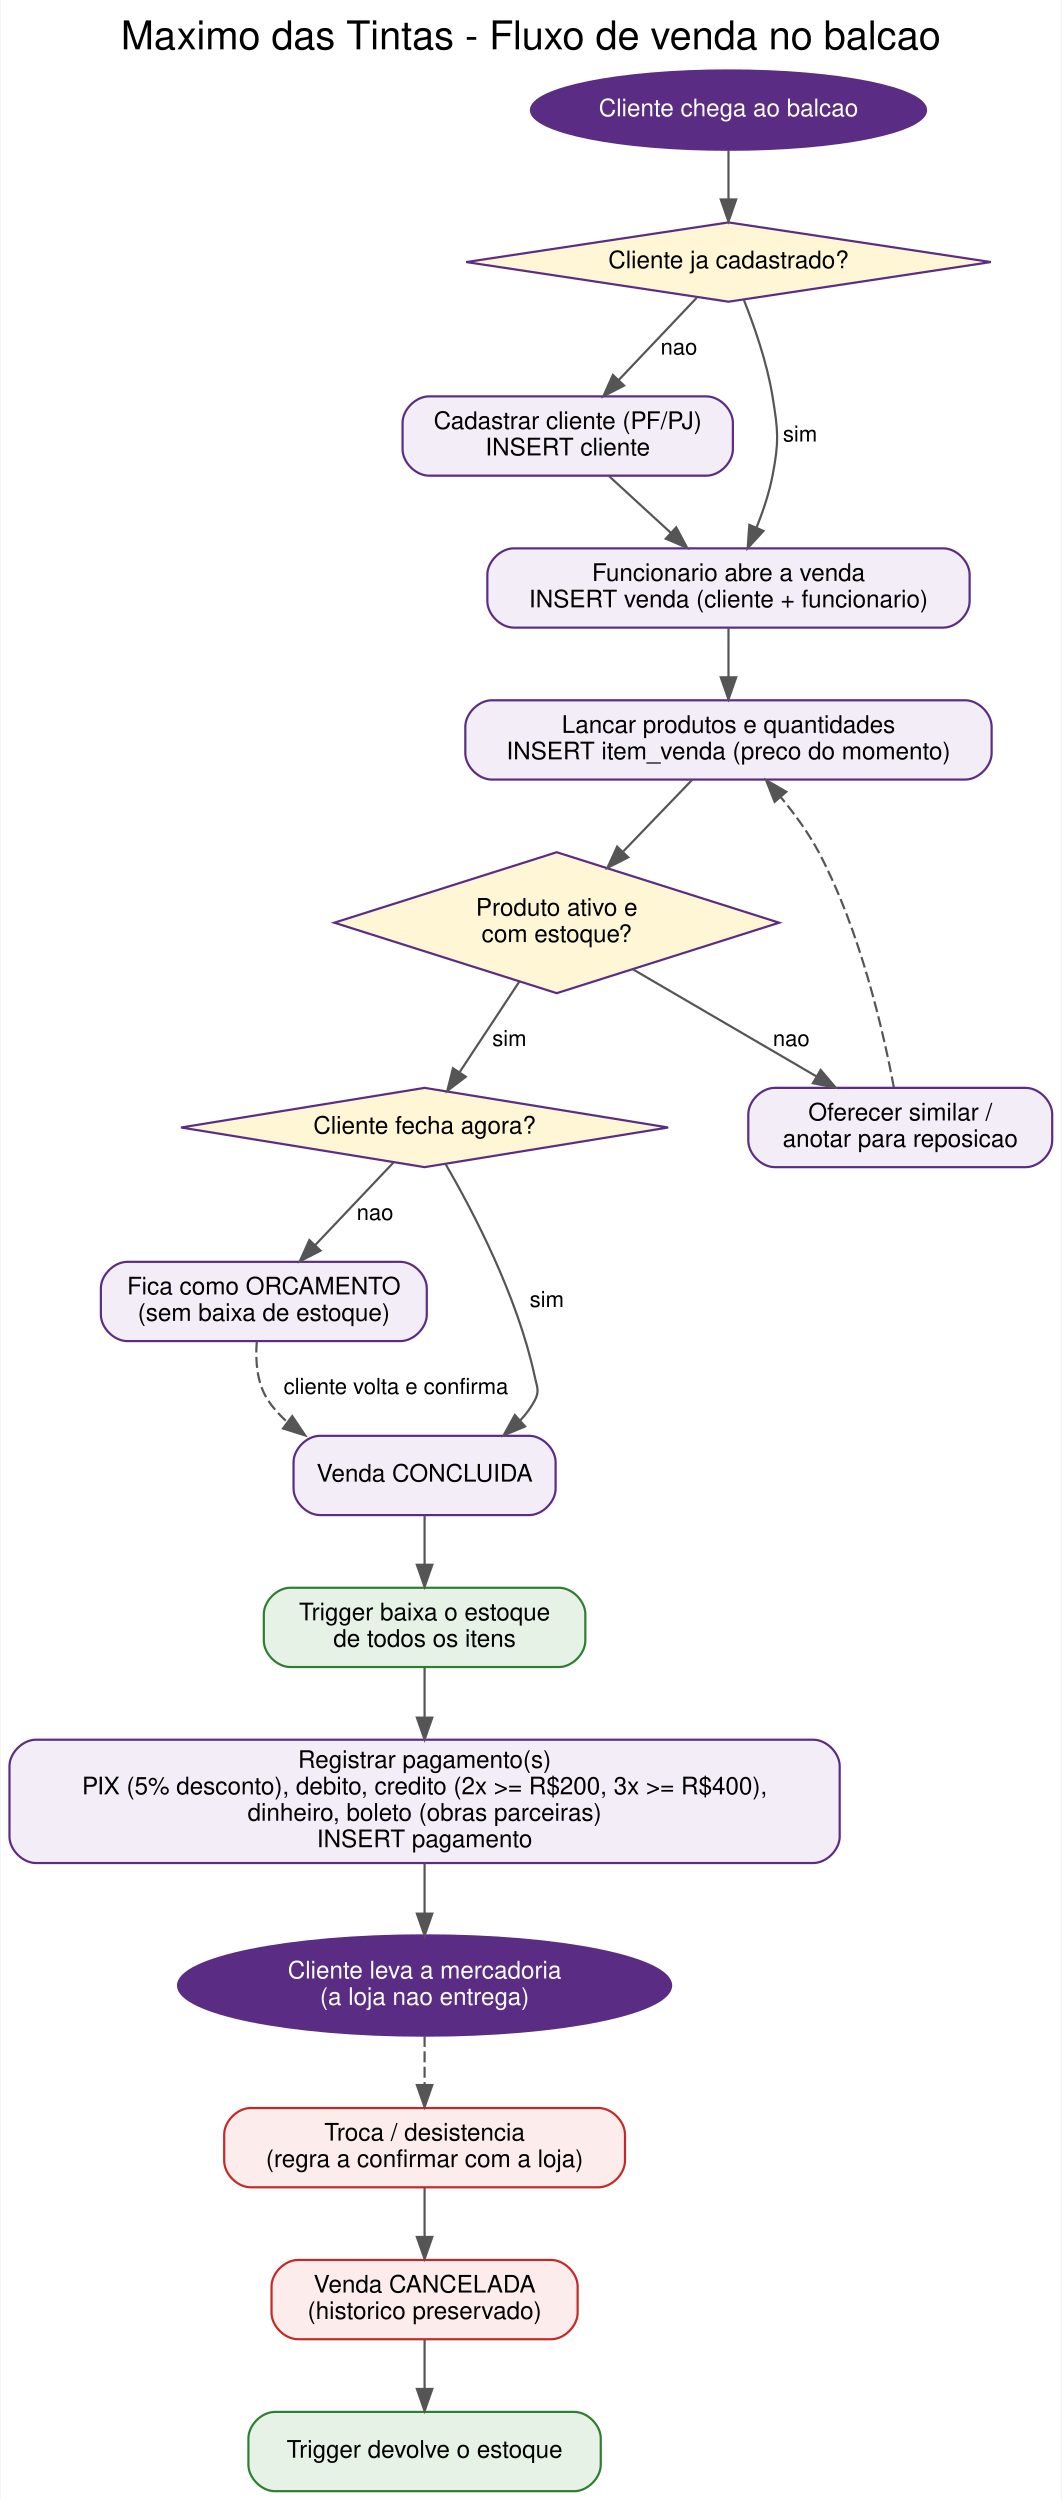
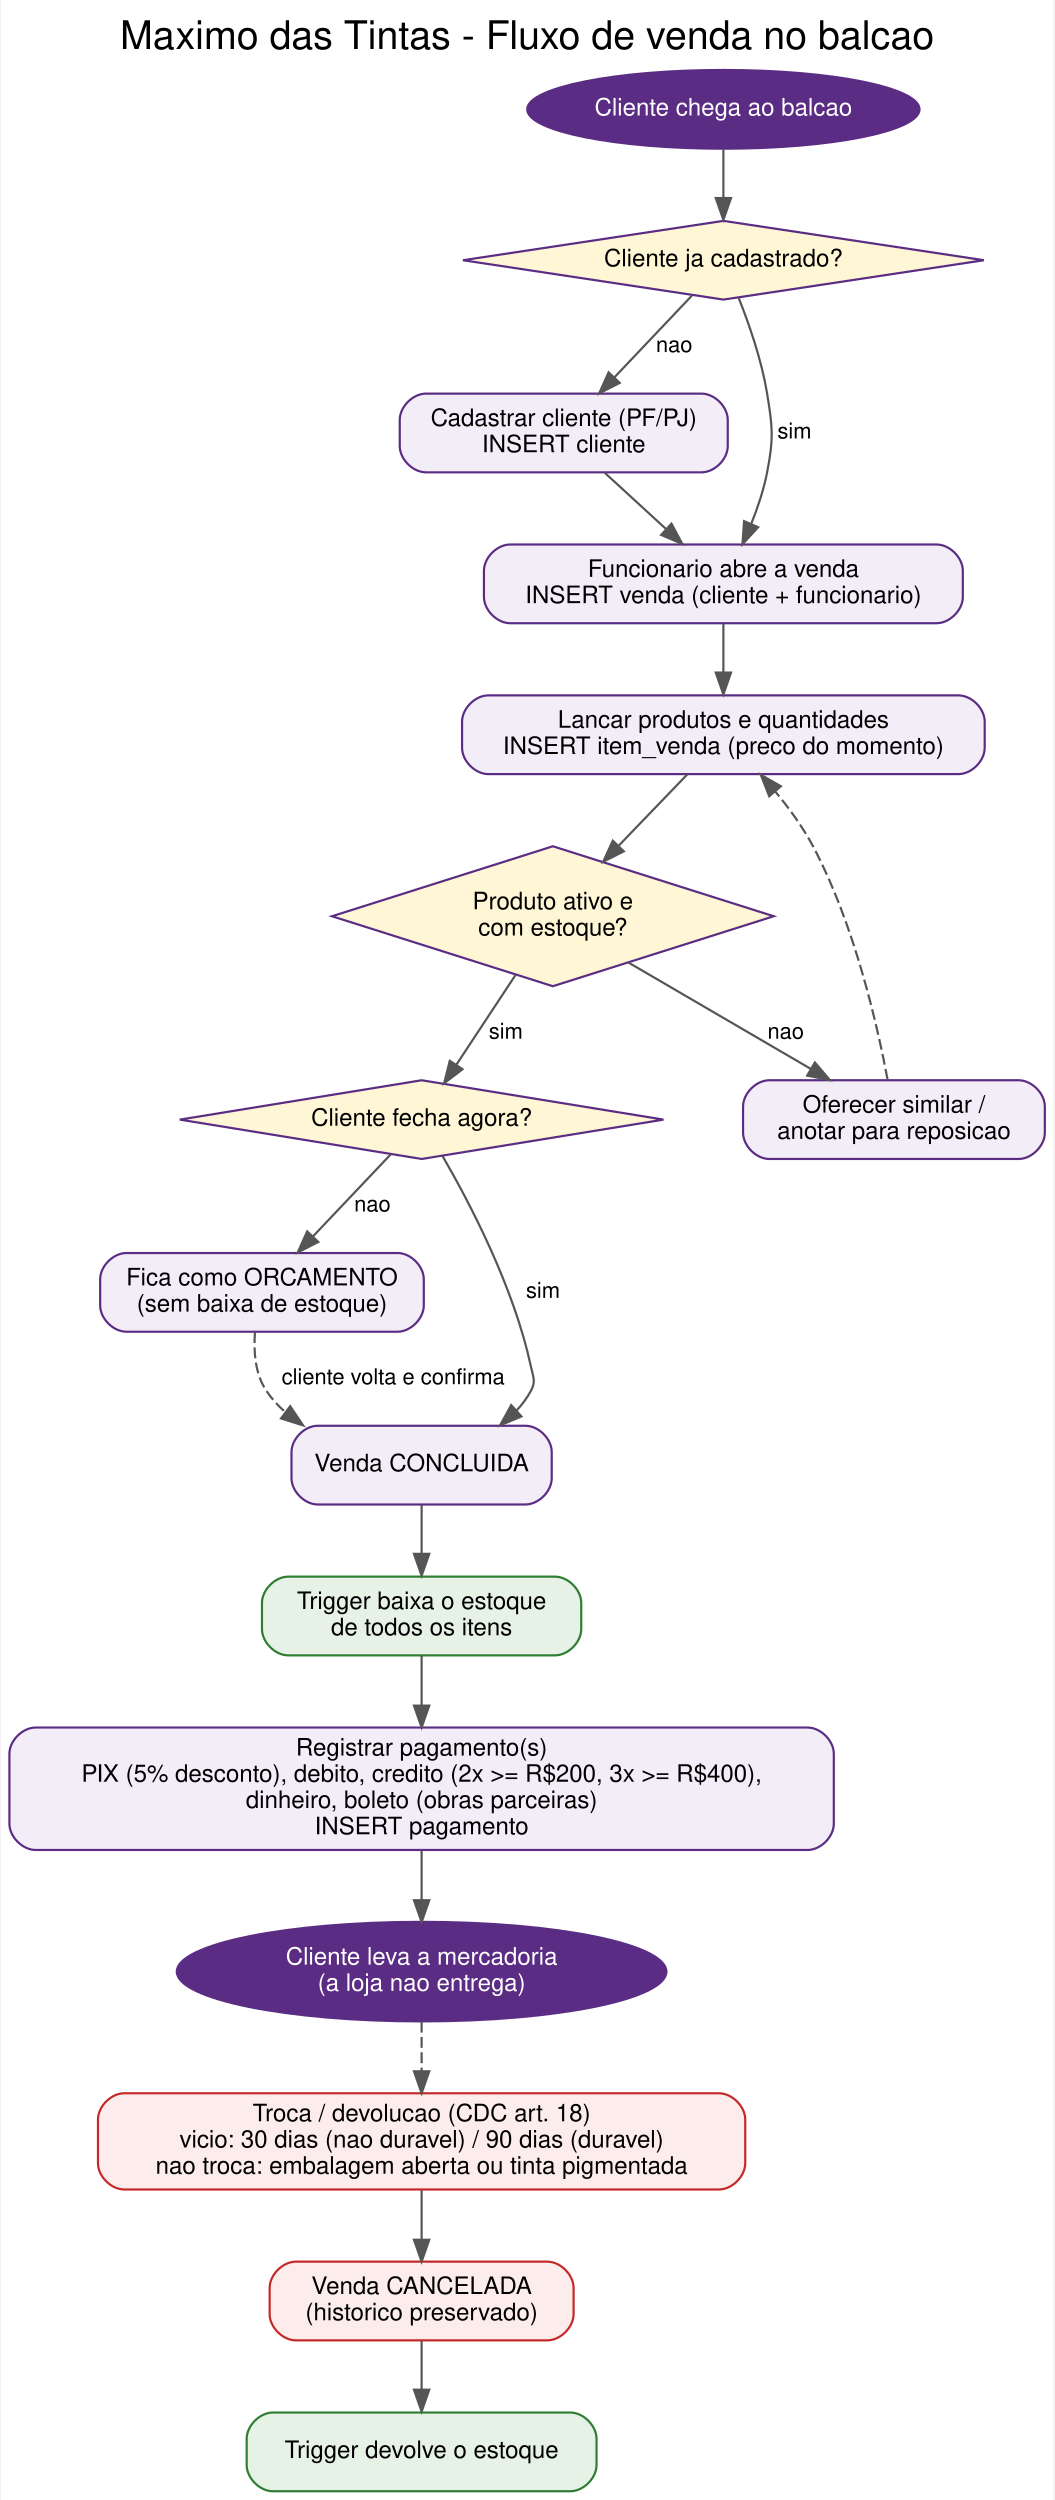
- <svg xmlns="http://www.w3.org/2000/svg" width="482pt" height="1135pt" viewBox="0.00 0.00 481.50 1135.25">
-   <g id="graph0" class="graph" transform="scale(1 1) rotate(0) translate(4 1131.25)">
-     <polygon fill="white" stroke="transparent" points="-4,4 -4,-1131.25 477.5,-1131.25 477.5,4 -4,4" />
-     <text text-anchor="middle" x="236.75" y="-1108.85" font-family="Helvetica,sans-Serif" font-size="18.00">Maximo das Tintas - Fluxo de venda no balcao</text>
+ <svg xmlns="http://www.w3.org/2000/svg" width="482pt" height="1143pt" viewBox="0.00 0.00 481.50 1143.25">
+   <g id="graph0" class="graph" transform="scale(1 1) rotate(0) translate(4 1139.25)">
+     <polygon fill="white" stroke="transparent" points="-4,4 -4,-1139.25 477.5,-1139.25 477.5,4 -4,4" />
+     <text text-anchor="middle" x="236.75" y="-1116.85" font-family="Helvetica,sans-Serif" font-size="18.00">Maximo das Tintas - Fluxo de venda no balcao</text>
    <g id="node1" class="node">
-       <ellipse fill="#5b2c83" stroke="#5b2c83" cx="326.5" cy="-1081.25" rx="89.7" ry="18" />
-       <text text-anchor="middle" x="326.5" y="-1078.45" font-family="Helvetica,sans-Serif" font-size="11.00" fill="white">Cliente chega ao balcao</text>
+       <ellipse fill="#5b2c83" stroke="#5b2c83" cx="326.5" cy="-1089.25" rx="89.7" ry="18" />
+       <text text-anchor="middle" x="326.5" y="-1086.45" font-family="Helvetica,sans-Serif" font-size="11.00" fill="white">Cliente chega ao balcao</text>
    </g>
    <g id="node2" class="node">
-       <polygon fill="#fff6d6" stroke="#5b2c83" points="326.5,-1030.25 207.38,-1012.25 326.5,-994.25 445.62,-1012.25 326.5,-1030.25" />
-       <text text-anchor="middle" x="326.5" y="-1009.45" font-family="Helvetica,sans-Serif" font-size="11.00">Cliente ja cadastrado?</text>
+       <polygon fill="#fff6d6" stroke="#5b2c83" points="326.5,-1038.25 207.38,-1020.25 326.5,-1002.25 445.62,-1020.25 326.5,-1038.25" />
+       <text text-anchor="middle" x="326.5" y="-1017.45" font-family="Helvetica,sans-Serif" font-size="11.00">Cliente ja cadastrado?</text>
    </g>
    <g id="edge1" class="edge">
-       <path fill="none" stroke="#555555" d="M326.5,-1063C326.5,-1056.25 326.5,-1048.35 326.5,-1040.85" />
-       <polygon fill="#555555" stroke="#555555" points="330,-1040.68 326.5,-1030.68 323,-1040.68 330,-1040.68" />
+       <path fill="none" stroke="#555555" d="M326.5,-1071C326.5,-1064.25 326.5,-1056.35 326.5,-1048.85" />
+       <polygon fill="#555555" stroke="#555555" points="330,-1048.68 326.5,-1038.68 323,-1048.68 330,-1048.68" />
    </g>
    <g id="node3" class="node">
-       <path fill="#f3edf8" stroke="#5b2c83" d="M316.5,-951.25C316.5,-951.25 190.5,-951.25 190.5,-951.25 184.5,-951.25 178.5,-945.25 178.5,-939.25 178.5,-939.25 178.5,-927.25 178.5,-927.25 178.5,-921.25 184.5,-915.25 190.5,-915.25 190.5,-915.25 316.5,-915.25 316.5,-915.25 322.5,-915.25 328.5,-921.25 328.5,-927.25 328.5,-927.25 328.5,-939.25 328.5,-939.25 328.5,-945.25 322.5,-951.25 316.5,-951.25" />
-       <text text-anchor="middle" x="253.5" y="-936.45" font-family="Helvetica,sans-Serif" font-size="11.00">Cadastrar cliente (PF/PJ)</text>
-       <text text-anchor="middle" x="253.5" y="-924.45" font-family="Helvetica,sans-Serif" font-size="11.00">INSERT cliente</text>
+       <path fill="#f3edf8" stroke="#5b2c83" d="M316.5,-959.25C316.5,-959.25 190.5,-959.25 190.5,-959.25 184.5,-959.25 178.5,-953.25 178.5,-947.25 178.5,-947.25 178.5,-935.25 178.5,-935.25 178.5,-929.25 184.5,-923.25 190.5,-923.25 190.5,-923.25 316.5,-923.25 316.5,-923.25 322.5,-923.25 328.5,-929.25 328.5,-935.25 328.5,-935.25 328.5,-947.25 328.5,-947.25 328.5,-953.25 322.5,-959.25 316.5,-959.25" />
+       <text text-anchor="middle" x="253.5" y="-944.45" font-family="Helvetica,sans-Serif" font-size="11.00">Cadastrar cliente (PF/PJ)</text>
+       <text text-anchor="middle" x="253.5" y="-932.45" font-family="Helvetica,sans-Serif" font-size="11.00">INSERT cliente</text>
    </g>
    <g id="edge3" class="edge">
-       <path fill="none" stroke="#555555" d="M312.08,-996.04C301.96,-985.37 288.22,-970.88 276.59,-958.61" />
-       <polygon fill="#555555" stroke="#555555" points="279.09,-956.16 269.67,-951.31 274.01,-960.98 279.09,-956.16" />
-       <text text-anchor="middle" x="304" y="-970.25" font-family="Helvetica,sans-Serif" font-size="10.00">nao</text>
+       <path fill="none" stroke="#555555" d="M312.08,-1004.04C301.96,-993.37 288.22,-978.88 276.59,-966.61" />
+       <polygon fill="#555555" stroke="#555555" points="279.09,-964.16 269.67,-959.31 274.01,-968.98 279.09,-964.16" />
+       <text text-anchor="middle" x="304" y="-978.25" font-family="Helvetica,sans-Serif" font-size="10.00">nao</text>
    </g>
    <g id="node4" class="node">
-       <path fill="#f3edf8" stroke="#5b2c83" d="M424,-882.25C424,-882.25 229,-882.25 229,-882.25 223,-882.25 217,-876.25 217,-870.25 217,-870.25 217,-858.25 217,-858.25 217,-852.25 223,-846.25 229,-846.25 229,-846.25 424,-846.25 424,-846.25 430,-846.25 436,-852.25 436,-858.25 436,-858.25 436,-870.25 436,-870.25 436,-876.25 430,-882.25 424,-882.25" />
-       <text text-anchor="middle" x="326.5" y="-867.45" font-family="Helvetica,sans-Serif" font-size="11.00">Funcionario abre a venda</text>
-       <text text-anchor="middle" x="326.5" y="-855.45" font-family="Helvetica,sans-Serif" font-size="11.00">INSERT venda (cliente + funcionario)</text>
+       <path fill="#f3edf8" stroke="#5b2c83" d="M424,-890.25C424,-890.25 229,-890.25 229,-890.25 223,-890.25 217,-884.25 217,-878.25 217,-878.25 217,-866.25 217,-866.25 217,-860.25 223,-854.25 229,-854.25 229,-854.25 424,-854.25 424,-854.25 430,-854.25 436,-860.25 436,-866.25 436,-866.25 436,-878.25 436,-878.25 436,-884.25 430,-890.25 424,-890.25" />
+       <text text-anchor="middle" x="326.5" y="-875.45" font-family="Helvetica,sans-Serif" font-size="11.00">Funcionario abre a venda</text>
+       <text text-anchor="middle" x="326.5" y="-863.45" font-family="Helvetica,sans-Serif" font-size="11.00">INSERT venda (cliente + funcionario)</text>
    </g>
    <g id="edge2" class="edge">
-       <path fill="none" stroke="#555555" d="M333.48,-995.06C338.2,-983.19 344.02,-966.54 346.5,-951.25 349.06,-935.46 349.53,-930.97 346.5,-915.25 344.98,-907.34 342.21,-899.08 339.21,-891.62" />
-       <polygon fill="#555555" stroke="#555555" points="342.39,-890.15 335.22,-882.35 335.96,-892.92 342.39,-890.15" />
-       <text text-anchor="middle" x="359" y="-930.75" font-family="Helvetica,sans-Serif" font-size="10.00">sim</text>
+       <path fill="none" stroke="#555555" d="M333.48,-1003.06C338.2,-991.19 344.02,-974.54 346.5,-959.25 349.06,-943.46 349.53,-938.97 346.5,-923.25 344.98,-915.34 342.21,-907.08 339.21,-899.62" />
+       <polygon fill="#555555" stroke="#555555" points="342.39,-898.15 335.22,-890.35 335.96,-900.92 342.39,-898.15" />
+       <text text-anchor="middle" x="359" y="-938.75" font-family="Helvetica,sans-Serif" font-size="10.00">sim</text>
    </g>
    <g id="edge4" class="edge">
-       <path fill="none" stroke="#555555" d="M272.3,-915C280.81,-907.19 291.03,-897.81 300.28,-889.32" />
-       <polygon fill="#555555" stroke="#555555" points="302.76,-891.79 307.76,-882.45 298.03,-886.63 302.76,-891.79" />
+       <path fill="none" stroke="#555555" d="M272.3,-923C280.81,-915.19 291.03,-905.81 300.28,-897.32" />
+       <polygon fill="#555555" stroke="#555555" points="302.76,-899.79 307.76,-890.45 298.03,-894.63 302.76,-899.79" />
    </g>
    <g id="node5" class="node">
-       <path fill="#f3edf8" stroke="#5b2c83" d="M434,-813.25C434,-813.25 219,-813.25 219,-813.25 213,-813.25 207,-807.25 207,-801.25 207,-801.25 207,-789.25 207,-789.25 207,-783.25 213,-777.25 219,-777.25 219,-777.25 434,-777.25 434,-777.25 440,-777.25 446,-783.25 446,-789.25 446,-789.25 446,-801.25 446,-801.25 446,-807.25 440,-813.25 434,-813.25" />
-       <text text-anchor="middle" x="326.5" y="-798.45" font-family="Helvetica,sans-Serif" font-size="11.00">Lancar produtos e quantidades</text>
-       <text text-anchor="middle" x="326.5" y="-786.45" font-family="Helvetica,sans-Serif" font-size="11.00">INSERT item_venda (preco do momento)</text>
+       <path fill="#f3edf8" stroke="#5b2c83" d="M434,-821.25C434,-821.25 219,-821.25 219,-821.25 213,-821.25 207,-815.25 207,-809.25 207,-809.25 207,-797.25 207,-797.25 207,-791.25 213,-785.25 219,-785.25 219,-785.25 434,-785.25 434,-785.25 440,-785.25 446,-791.25 446,-797.25 446,-797.25 446,-809.25 446,-809.25 446,-815.25 440,-821.25 434,-821.25" />
+       <text text-anchor="middle" x="326.5" y="-806.45" font-family="Helvetica,sans-Serif" font-size="11.00">Lancar produtos e quantidades</text>
+       <text text-anchor="middle" x="326.5" y="-794.45" font-family="Helvetica,sans-Serif" font-size="11.00">INSERT item_venda (preco do momento)</text>
    </g>
    <g id="edge5" class="edge">
-       <path fill="none" stroke="#555555" d="M326.5,-846C326.5,-839.25 326.5,-831.35 326.5,-823.85" />
-       <polygon fill="#555555" stroke="#555555" points="330,-823.68 326.5,-813.68 323,-823.68 330,-823.68" />
+       <path fill="none" stroke="#555555" d="M326.5,-854C326.5,-847.25 326.5,-839.35 326.5,-831.85" />
+       <polygon fill="#555555" stroke="#555555" points="330,-831.68 326.5,-821.68 323,-831.68 330,-831.68" />
    </g>
    <g id="node6" class="node">
-       <polygon fill="#fff6d6" stroke="#5b2c83" points="248.5,-744.25 147.5,-712.25 248.5,-680.25 349.5,-712.25 248.5,-744.25" />
-       <text text-anchor="middle" x="248.5" y="-715.45" font-family="Helvetica,sans-Serif" font-size="11.00">Produto ativo e</text>
-       <text text-anchor="middle" x="248.5" y="-703.45" font-family="Helvetica,sans-Serif" font-size="11.00">com estoque?</text>
+       <polygon fill="#fff6d6" stroke="#5b2c83" points="248.5,-752.25 147.5,-720.25 248.5,-688.25 349.5,-720.25 248.5,-752.25" />
+       <text text-anchor="middle" x="248.5" y="-723.45" font-family="Helvetica,sans-Serif" font-size="11.00">Produto ativo e</text>
+       <text text-anchor="middle" x="248.5" y="-711.45" font-family="Helvetica,sans-Serif" font-size="11.00">com estoque?</text>
    </g>
    <g id="edge6" class="edge">
-       <path fill="none" stroke="#555555" d="M309.96,-777.08C300.87,-767.64 289.33,-755.65 278.7,-744.61" />
-       <polygon fill="#555555" stroke="#555555" points="280.98,-741.94 271.53,-737.17 275.94,-746.8 280.98,-741.94" />
+       <path fill="none" stroke="#555555" d="M309.96,-785.08C300.87,-775.64 289.33,-763.65 278.7,-752.61" />
+       <polygon fill="#555555" stroke="#555555" points="280.98,-749.94 271.53,-745.17 275.94,-754.8 280.98,-749.94" />
    </g>
    <g id="node7" class="node">
-       <path fill="#f3edf8" stroke="#5b2c83" d="M461.5,-637.25C461.5,-637.25 347.5,-637.25 347.5,-637.25 341.5,-637.25 335.5,-631.25 335.5,-625.25 335.5,-625.25 335.5,-613.25 335.5,-613.25 335.5,-607.25 341.5,-601.25 347.5,-601.25 347.5,-601.25 461.5,-601.25 461.5,-601.25 467.5,-601.25 473.5,-607.25 473.5,-613.25 473.5,-613.25 473.5,-625.25 473.5,-625.25 473.5,-631.25 467.5,-637.25 461.5,-637.25" />
-       <text text-anchor="middle" x="404.5" y="-622.45" font-family="Helvetica,sans-Serif" font-size="11.00">Oferecer similar /</text>
-       <text text-anchor="middle" x="404.5" y="-610.45" font-family="Helvetica,sans-Serif" font-size="11.00">anotar para reposicao</text>
+       <path fill="#f3edf8" stroke="#5b2c83" d="M461.5,-645.25C461.5,-645.25 347.5,-645.25 347.5,-645.25 341.5,-645.25 335.5,-639.25 335.5,-633.25 335.5,-633.25 335.5,-621.25 335.5,-621.25 335.5,-615.25 341.5,-609.25 347.5,-609.25 347.5,-609.25 461.5,-609.25 461.5,-609.25 467.5,-609.25 473.5,-615.25 473.5,-621.25 473.5,-621.25 473.5,-633.25 473.5,-633.25 473.5,-639.25 467.5,-645.25 461.5,-645.25" />
+       <text text-anchor="middle" x="404.5" y="-630.45" font-family="Helvetica,sans-Serif" font-size="11.00">Oferecer similar /</text>
+       <text text-anchor="middle" x="404.5" y="-618.45" font-family="Helvetica,sans-Serif" font-size="11.00">anotar para reposicao</text>
    </g>
    <g id="edge8" class="edge">
-       <path fill="none" stroke="#555555" d="M283.12,-691.06C307.85,-676.63 341.11,-657.23 366.57,-642.38" />
-       <polygon fill="#555555" stroke="#555555" points="368.34,-645.4 375.21,-637.34 364.81,-639.35 368.34,-645.4" />
-       <text text-anchor="middle" x="355" y="-656.25" font-family="Helvetica,sans-Serif" font-size="10.00">nao</text>
+       <path fill="none" stroke="#555555" d="M283.12,-699.06C307.85,-684.63 341.11,-665.23 366.57,-650.38" />
+       <polygon fill="#555555" stroke="#555555" points="368.34,-653.4 375.21,-645.34 364.81,-647.35 368.34,-653.4" />
+       <text text-anchor="middle" x="355" y="-664.25" font-family="Helvetica,sans-Serif" font-size="10.00">nao</text>
    </g>
    <g id="node8" class="node">
-       <polygon fill="#fff6d6" stroke="#5b2c83" points="188.5,-637.25 77.89,-619.25 188.5,-601.25 299.11,-619.25 188.5,-637.25" />
-       <text text-anchor="middle" x="188.5" y="-616.45" font-family="Helvetica,sans-Serif" font-size="11.00">Cliente fecha agora?</text>
+       <polygon fill="#fff6d6" stroke="#5b2c83" points="188.5,-645.25 77.89,-627.25 188.5,-609.25 299.11,-627.25 188.5,-645.25" />
+       <text text-anchor="middle" x="188.5" y="-624.45" font-family="Helvetica,sans-Serif" font-size="11.00">Cliente fecha agora?</text>
    </g>
    <g id="edge7" class="edge">
-       <path fill="none" stroke="#555555" d="M231.47,-685.42C222.99,-672.57 212.81,-657.12 204.48,-644.49" />
-       <polygon fill="#555555" stroke="#555555" points="207.22,-642.29 198.8,-635.87 201.38,-646.15 207.22,-642.29" />
-       <text text-anchor="middle" x="227" y="-656.25" font-family="Helvetica,sans-Serif" font-size="10.00">sim</text>
+       <path fill="none" stroke="#555555" d="M231.47,-693.42C222.99,-680.57 212.81,-665.12 204.48,-652.49" />
+       <polygon fill="#555555" stroke="#555555" points="207.22,-650.29 198.8,-643.87 201.38,-654.15 207.22,-650.29" />
+       <text text-anchor="middle" x="227" y="-664.25" font-family="Helvetica,sans-Serif" font-size="10.00">sim</text>
    </g>
    <g id="edge9" class="edge">
-       <path fill="none" stroke="#555555" stroke-dasharray="5,2" d="M401.59,-637.52C396.94,-662.27 386.37,-708.74 367.5,-744.25 362.86,-752.99 356.55,-761.64 350.28,-769.22" />
-       <polygon fill="#555555" stroke="#555555" points="347.46,-767.13 343.57,-776.99 352.76,-771.71 347.46,-767.13" />
+       <path fill="none" stroke="#555555" stroke-dasharray="5,2" d="M401.59,-645.52C396.94,-670.27 386.37,-716.74 367.5,-752.25 362.86,-760.99 356.55,-769.64 350.28,-777.22" />
+       <polygon fill="#555555" stroke="#555555" points="347.46,-775.13 343.57,-784.99 352.76,-779.71 347.46,-775.13" />
    </g>
    <g id="node9" class="node">
-       <path fill="#f3edf8" stroke="#5b2c83" d="M177.5,-558.25C177.5,-558.25 53.5,-558.25 53.5,-558.25 47.5,-558.25 41.5,-552.25 41.5,-546.25 41.5,-546.25 41.5,-534.25 41.5,-534.25 41.5,-528.25 47.5,-522.25 53.5,-522.25 53.5,-522.25 177.5,-522.25 177.5,-522.25 183.5,-522.25 189.5,-528.25 189.5,-534.25 189.5,-534.25 189.5,-546.25 189.5,-546.25 189.5,-552.25 183.5,-558.25 177.5,-558.25" />
-       <text text-anchor="middle" x="115.5" y="-543.45" font-family="Helvetica,sans-Serif" font-size="11.00">Fica como ORCAMENTO</text>
-       <text text-anchor="middle" x="115.5" y="-531.45" font-family="Helvetica,sans-Serif" font-size="11.00">(sem baixa de estoque)</text>
+       <path fill="#f3edf8" stroke="#5b2c83" d="M177.5,-566.25C177.5,-566.25 53.5,-566.25 53.5,-566.25 47.5,-566.25 41.5,-560.25 41.5,-554.25 41.5,-554.25 41.5,-542.25 41.5,-542.25 41.5,-536.25 47.5,-530.25 53.5,-530.25 53.5,-530.25 177.5,-530.25 177.5,-530.25 183.5,-530.25 189.5,-536.25 189.5,-542.25 189.5,-542.25 189.5,-554.25 189.5,-554.25 189.5,-560.25 183.5,-566.25 177.5,-566.25" />
+       <text text-anchor="middle" x="115.5" y="-551.45" font-family="Helvetica,sans-Serif" font-size="11.00">Fica como ORCAMENTO</text>
+       <text text-anchor="middle" x="115.5" y="-539.45" font-family="Helvetica,sans-Serif" font-size="11.00">(sem baixa de estoque)</text>
    </g>
    <g id="edge10" class="edge">
-       <path fill="none" stroke="#555555" d="M174.42,-603.41C164.34,-592.77 150.52,-578.19 138.8,-565.83" />
-       <polygon fill="#555555" stroke="#555555" points="141.25,-563.32 131.83,-558.48 136.17,-568.14 141.25,-563.32" />
-       <text text-anchor="middle" x="166" y="-577.25" font-family="Helvetica,sans-Serif" font-size="10.00">nao</text>
+       <path fill="none" stroke="#555555" d="M174.42,-611.41C164.34,-600.77 150.52,-586.19 138.8,-573.83" />
+       <polygon fill="#555555" stroke="#555555" points="141.25,-571.32 131.83,-566.48 136.17,-576.14 141.25,-571.32" />
+       <text text-anchor="middle" x="166" y="-585.25" font-family="Helvetica,sans-Serif" font-size="10.00">nao</text>
    </g>
    <g id="node10" class="node">
-       <path fill="#f3edf8" stroke="#5b2c83" d="M236,-479.25C236,-479.25 141,-479.25 141,-479.25 135,-479.25 129,-473.25 129,-467.25 129,-467.25 129,-455.25 129,-455.25 129,-449.25 135,-443.25 141,-443.25 141,-443.25 236,-443.25 236,-443.25 242,-443.25 248,-449.25 248,-455.25 248,-455.25 248,-467.25 248,-467.25 248,-473.25 242,-479.25 236,-479.25" />
-       <text text-anchor="middle" x="188.5" y="-458.45" font-family="Helvetica,sans-Serif" font-size="11.00">Venda CONCLUIDA</text>
+       <path fill="#f3edf8" stroke="#5b2c83" d="M236,-487.25C236,-487.25 141,-487.25 141,-487.25 135,-487.25 129,-481.25 129,-475.25 129,-475.25 129,-463.25 129,-463.25 129,-457.25 135,-451.25 141,-451.25 141,-451.25 236,-451.25 236,-451.25 242,-451.25 248,-457.25 248,-463.25 248,-463.25 248,-475.25 248,-475.25 248,-481.25 242,-487.25 236,-487.25" />
+       <text text-anchor="middle" x="188.5" y="-466.45" font-family="Helvetica,sans-Serif" font-size="11.00">Venda CONCLUIDA</text>
    </g>
    <g id="edge11" class="edge">
-       <path fill="none" stroke="#555555" d="M198.02,-602.66C210.22,-581.66 230.73,-542.7 238.5,-506.25 239.52,-501.47 240.82,-499.56 238.5,-495.25 236.72,-491.95 234.45,-488.91 231.85,-486.15" />
-       <polygon fill="#555555" stroke="#555555" points="234.15,-483.5 224.37,-479.43 229.47,-488.71 234.15,-483.5" />
-       <text text-anchor="middle" x="244" y="-537.75" font-family="Helvetica,sans-Serif" font-size="10.00">sim</text>
+       <path fill="none" stroke="#555555" d="M198.02,-610.66C210.22,-589.66 230.73,-550.7 238.5,-514.25 239.52,-509.47 240.82,-507.56 238.5,-503.25 236.72,-499.95 234.45,-496.91 231.85,-494.15" />
+       <polygon fill="#555555" stroke="#555555" points="234.15,-491.5 224.37,-487.43 229.47,-496.71 234.15,-491.5" />
+       <text text-anchor="middle" x="244" y="-545.75" font-family="Helvetica,sans-Serif" font-size="10.00">sim</text>
    </g>
    <g id="edge12" class="edge">
-       <path fill="none" stroke="#555555" stroke-dasharray="5,2" d="M112.3,-522.08C111.61,-513.36 112.31,-503 117.5,-495.25 119.93,-491.63 122.86,-488.4 126.13,-485.52" />
-       <polygon fill="#555555" stroke="#555555" points="128.4,-488.2 134.31,-479.41 124.21,-482.59 128.4,-488.2" />
-       <text text-anchor="middle" x="175.5" y="-498.25" font-family="Helvetica,sans-Serif" font-size="10.00">cliente volta e confirma</text>
+       <path fill="none" stroke="#555555" stroke-dasharray="5,2" d="M112.3,-530.08C111.61,-521.36 112.31,-511 117.5,-503.25 119.93,-499.63 122.86,-496.4 126.13,-493.52" />
+       <polygon fill="#555555" stroke="#555555" points="128.4,-496.2 134.31,-487.41 124.21,-490.59 128.4,-496.2" />
+       <text text-anchor="middle" x="175.5" y="-506.25" font-family="Helvetica,sans-Serif" font-size="10.00">cliente volta e confirma</text>
    </g>
    <g id="node11" class="node">
-       <path fill="#e6f2e6" stroke="#2e7d32" d="M249.5,-410.25C249.5,-410.25 127.5,-410.25 127.5,-410.25 121.5,-410.25 115.5,-404.25 115.5,-398.25 115.5,-398.25 115.5,-386.25 115.5,-386.25 115.5,-380.25 121.5,-374.25 127.5,-374.25 127.5,-374.25 249.5,-374.25 249.5,-374.25 255.5,-374.25 261.5,-380.25 261.5,-386.25 261.5,-386.25 261.5,-398.25 261.5,-398.25 261.5,-404.25 255.5,-410.25 249.5,-410.25" />
-       <text text-anchor="middle" x="188.5" y="-395.45" font-family="Helvetica,sans-Serif" font-size="11.00">Trigger baixa o estoque</text>
-       <text text-anchor="middle" x="188.5" y="-383.45" font-family="Helvetica,sans-Serif" font-size="11.00">de todos os itens</text>
+       <path fill="#e6f2e6" stroke="#2e7d32" d="M249.5,-418.25C249.5,-418.25 127.5,-418.25 127.5,-418.25 121.5,-418.25 115.5,-412.25 115.5,-406.25 115.5,-406.25 115.5,-394.25 115.5,-394.25 115.5,-388.25 121.5,-382.25 127.5,-382.25 127.5,-382.25 249.5,-382.25 249.5,-382.25 255.5,-382.25 261.5,-388.25 261.5,-394.25 261.5,-394.25 261.5,-406.25 261.5,-406.25 261.5,-412.25 255.5,-418.25 249.5,-418.25" />
+       <text text-anchor="middle" x="188.5" y="-403.45" font-family="Helvetica,sans-Serif" font-size="11.00">Trigger baixa o estoque</text>
+       <text text-anchor="middle" x="188.5" y="-391.45" font-family="Helvetica,sans-Serif" font-size="11.00">de todos os itens</text>
    </g>
    <g id="edge13" class="edge">
-       <path fill="none" stroke="#555555" d="M188.5,-443C188.5,-436.25 188.5,-428.35 188.5,-420.85" />
-       <polygon fill="#555555" stroke="#555555" points="192,-420.68 188.5,-410.68 185,-420.68 192,-420.68" />
+       <path fill="none" stroke="#555555" d="M188.5,-451C188.5,-444.25 188.5,-436.35 188.5,-428.85" />
+       <polygon fill="#555555" stroke="#555555" points="192,-428.68 188.5,-418.68 185,-428.68 192,-428.68" />
    </g>
    <g id="node12" class="node">
-       <path fill="#f3edf8" stroke="#5b2c83" d="M365,-341.25C365,-341.25 12,-341.25 12,-341.25 6,-341.25 0,-335.25 0,-329.25 0,-329.25 0,-297.25 0,-297.25 0,-291.25 6,-285.25 12,-285.25 12,-285.25 365,-285.25 365,-285.25 371,-285.25 377,-291.25 377,-297.25 377,-297.25 377,-329.25 377,-329.25 377,-335.25 371,-341.25 365,-341.25" />
-       <text text-anchor="middle" x="188.5" y="-328.45" font-family="Helvetica,sans-Serif" font-size="11.00">Registrar pagamento(s)</text>
-       <text text-anchor="middle" x="188.5" y="-316.45" font-family="Helvetica,sans-Serif" font-size="11.00">PIX (5% desconto), debito, credito (2x &gt;= R$200, 3x &gt;= R$400),</text>
-       <text text-anchor="middle" x="188.5" y="-304.45" font-family="Helvetica,sans-Serif" font-size="11.00">dinheiro, boleto (obras parceiras)</text>
-       <text text-anchor="middle" x="188.5" y="-292.45" font-family="Helvetica,sans-Serif" font-size="11.00">INSERT pagamento</text>
+       <path fill="#f3edf8" stroke="#5b2c83" d="M365,-349.25C365,-349.25 12,-349.25 12,-349.25 6,-349.25 0,-343.25 0,-337.25 0,-337.25 0,-305.25 0,-305.25 0,-299.25 6,-293.25 12,-293.25 12,-293.25 365,-293.25 365,-293.25 371,-293.25 377,-299.25 377,-305.25 377,-305.25 377,-337.25 377,-337.25 377,-343.25 371,-349.25 365,-349.25" />
+       <text text-anchor="middle" x="188.5" y="-336.45" font-family="Helvetica,sans-Serif" font-size="11.00">Registrar pagamento(s)</text>
+       <text text-anchor="middle" x="188.5" y="-324.45" font-family="Helvetica,sans-Serif" font-size="11.00">PIX (5% desconto), debito, credito (2x &gt;= R$200, 3x &gt;= R$400),</text>
+       <text text-anchor="middle" x="188.5" y="-312.45" font-family="Helvetica,sans-Serif" font-size="11.00">dinheiro, boleto (obras parceiras)</text>
+       <text text-anchor="middle" x="188.5" y="-300.45" font-family="Helvetica,sans-Serif" font-size="11.00">INSERT pagamento</text>
    </g>
    <g id="edge14" class="edge">
-       <path fill="none" stroke="#555555" d="M188.5,-374.17C188.5,-367.45 188.5,-359.46 188.5,-351.54" />
-       <polygon fill="#555555" stroke="#555555" points="192,-351.28 188.5,-341.28 185,-351.28 192,-351.28" />
+       <path fill="none" stroke="#555555" d="M188.5,-382.17C188.5,-375.45 188.5,-367.46 188.5,-359.54" />
+       <polygon fill="#555555" stroke="#555555" points="192,-359.28 188.5,-349.28 185,-359.28 192,-359.28" />
    </g>
    <g id="node13" class="node">
-       <ellipse fill="#5b2c83" stroke="#5b2c83" cx="188.5" cy="-229.63" rx="111.95" ry="22.76" />
-       <text text-anchor="middle" x="188.5" y="-232.83" font-family="Helvetica,sans-Serif" font-size="11.00" fill="white">Cliente leva a mercadoria</text>
-       <text text-anchor="middle" x="188.5" y="-220.83" font-family="Helvetica,sans-Serif" font-size="11.00" fill="white">(a loja nao entrega)</text>
+       <ellipse fill="#5b2c83" stroke="#5b2c83" cx="188.5" cy="-237.63" rx="111.95" ry="22.76" />
+       <text text-anchor="middle" x="188.5" y="-240.83" font-family="Helvetica,sans-Serif" font-size="11.00" fill="white">Cliente leva a mercadoria</text>
+       <text text-anchor="middle" x="188.5" y="-228.83" font-family="Helvetica,sans-Serif" font-size="11.00" fill="white">(a loja nao entrega)</text>
    </g>
    <g id="edge15" class="edge">
-       <path fill="none" stroke="#555555" d="M188.5,-285.07C188.5,-277.82 188.5,-269.93 188.5,-262.45" />
-       <polygon fill="#555555" stroke="#555555" points="192,-262.28 188.5,-252.28 185,-262.28 192,-262.28" />
+       <path fill="none" stroke="#555555" d="M188.5,-293.07C188.5,-285.82 188.5,-277.93 188.5,-270.45" />
+       <polygon fill="#555555" stroke="#555555" points="192,-270.28 188.5,-260.28 185,-270.28 192,-270.28" />
    </g>
    <g id="node14" class="node">
-       <path fill="#fdecec" stroke="#c62828" d="M267.5,-174C267.5,-174 109.5,-174 109.5,-174 103.5,-174 97.5,-168 97.5,-162 97.5,-162 97.5,-150 97.5,-150 97.5,-144 103.5,-138 109.5,-138 109.5,-138 267.5,-138 267.5,-138 273.5,-138 279.5,-144 279.5,-150 279.5,-150 279.5,-162 279.5,-162 279.5,-168 273.5,-174 267.5,-174" />
-       <text text-anchor="middle" x="188.5" y="-159.2" font-family="Helvetica,sans-Serif" font-size="11.00">Troca / desistencia</text>
-       <text text-anchor="middle" x="188.5" y="-147.2" font-family="Helvetica,sans-Serif" font-size="11.00">(regra a confirmar com a loja)</text>
+       <path fill="#fdecec" stroke="#c62828" d="M324.5,-182C324.5,-182 52.5,-182 52.5,-182 46.5,-182 40.5,-176 40.5,-170 40.5,-170 40.5,-150 40.5,-150 40.5,-144 46.5,-138 52.5,-138 52.5,-138 324.5,-138 324.5,-138 330.5,-138 336.5,-144 336.5,-150 336.5,-150 336.5,-170 336.5,-170 336.5,-176 330.5,-182 324.5,-182" />
+       <text text-anchor="middle" x="188.5" y="-169.2" font-family="Helvetica,sans-Serif" font-size="11.00">Troca / devolucao (CDC art. 18)</text>
+       <text text-anchor="middle" x="188.5" y="-157.2" font-family="Helvetica,sans-Serif" font-size="11.00">vicio: 30 dias (nao duravel) / 90 dias (duravel)</text>
+       <text text-anchor="middle" x="188.5" y="-145.2" font-family="Helvetica,sans-Serif" font-size="11.00">nao troca: embalagem aberta ou tinta pigmentada</text>
    </g>
    <g id="edge16" class="edge">
-       <path fill="none" stroke="#555555" stroke-dasharray="5,2" d="M188.5,-206.75C188.5,-199.78 188.5,-191.98 188.5,-184.66" />
-       <polygon fill="#555555" stroke="#555555" points="192,-184.44 188.5,-174.44 185,-184.44 192,-184.44" />
+       <path fill="none" stroke="#555555" stroke-dasharray="5,2" d="M188.5,-214.75C188.5,-207.67 188.5,-199.68 188.5,-192.07" />
+       <polygon fill="#555555" stroke="#555555" points="192,-192.04 188.5,-182.04 185,-192.04 192,-192.04" />
    </g>
    <g id="node15" class="node">
      <path fill="#fdecec" stroke="#c62828" d="M246,-105C246,-105 131,-105 131,-105 125,-105 119,-99 119,-93 119,-93 119,-81 119,-81 119,-75 125,-69 131,-69 131,-69 246,-69 246,-69 252,-69 258,-75 258,-81 258,-81 258,-93 258,-93 258,-99 252,-105 246,-105" />
      <text text-anchor="middle" x="188.5" y="-90.2" font-family="Helvetica,sans-Serif" font-size="11.00">Venda CANCELADA</text>
      <text text-anchor="middle" x="188.5" y="-78.2" font-family="Helvetica,sans-Serif" font-size="11.00">(historico preservado)</text>
    </g>
    <g id="edge17" class="edge">
-       <path fill="none" stroke="#555555" d="M188.5,-137.75C188.5,-131 188.5,-123.09 188.5,-115.59" />
-       <polygon fill="#555555" stroke="#555555" points="192,-115.43 188.5,-105.43 185,-115.43 192,-115.43" />
+       <path fill="none" stroke="#555555" d="M188.5,-137.7C188.5,-130.59 188.5,-122.57 188.5,-115.09" />
+       <polygon fill="#555555" stroke="#555555" points="192,-115.01 188.5,-105.01 185,-115.01 192,-115.01" />
    </g>
    <g id="node16" class="node">
      <path fill="#e6f2e6" stroke="#2e7d32" d="M256.5,-36C256.5,-36 120.5,-36 120.5,-36 114.5,-36 108.5,-30 108.5,-24 108.5,-24 108.5,-12 108.5,-12 108.5,-6 114.5,0 120.5,0 120.5,0 256.5,0 256.5,0 262.5,0 268.5,-6 268.5,-12 268.5,-12 268.5,-24 268.5,-24 268.5,-30 262.5,-36 256.5,-36" />
      <text text-anchor="middle" x="188.5" y="-15.2" font-family="Helvetica,sans-Serif" font-size="11.00">Trigger devolve o estoque</text>
    </g>
    <g id="edge18" class="edge">
      <path fill="none" stroke="#555555" d="M188.5,-68.75C188.5,-62 188.5,-54.09 188.5,-46.59" />
      <polygon fill="#555555" stroke="#555555" points="192,-46.43 188.5,-36.43 185,-46.43 192,-46.43" />
    </g>
  </g>
</svg>
